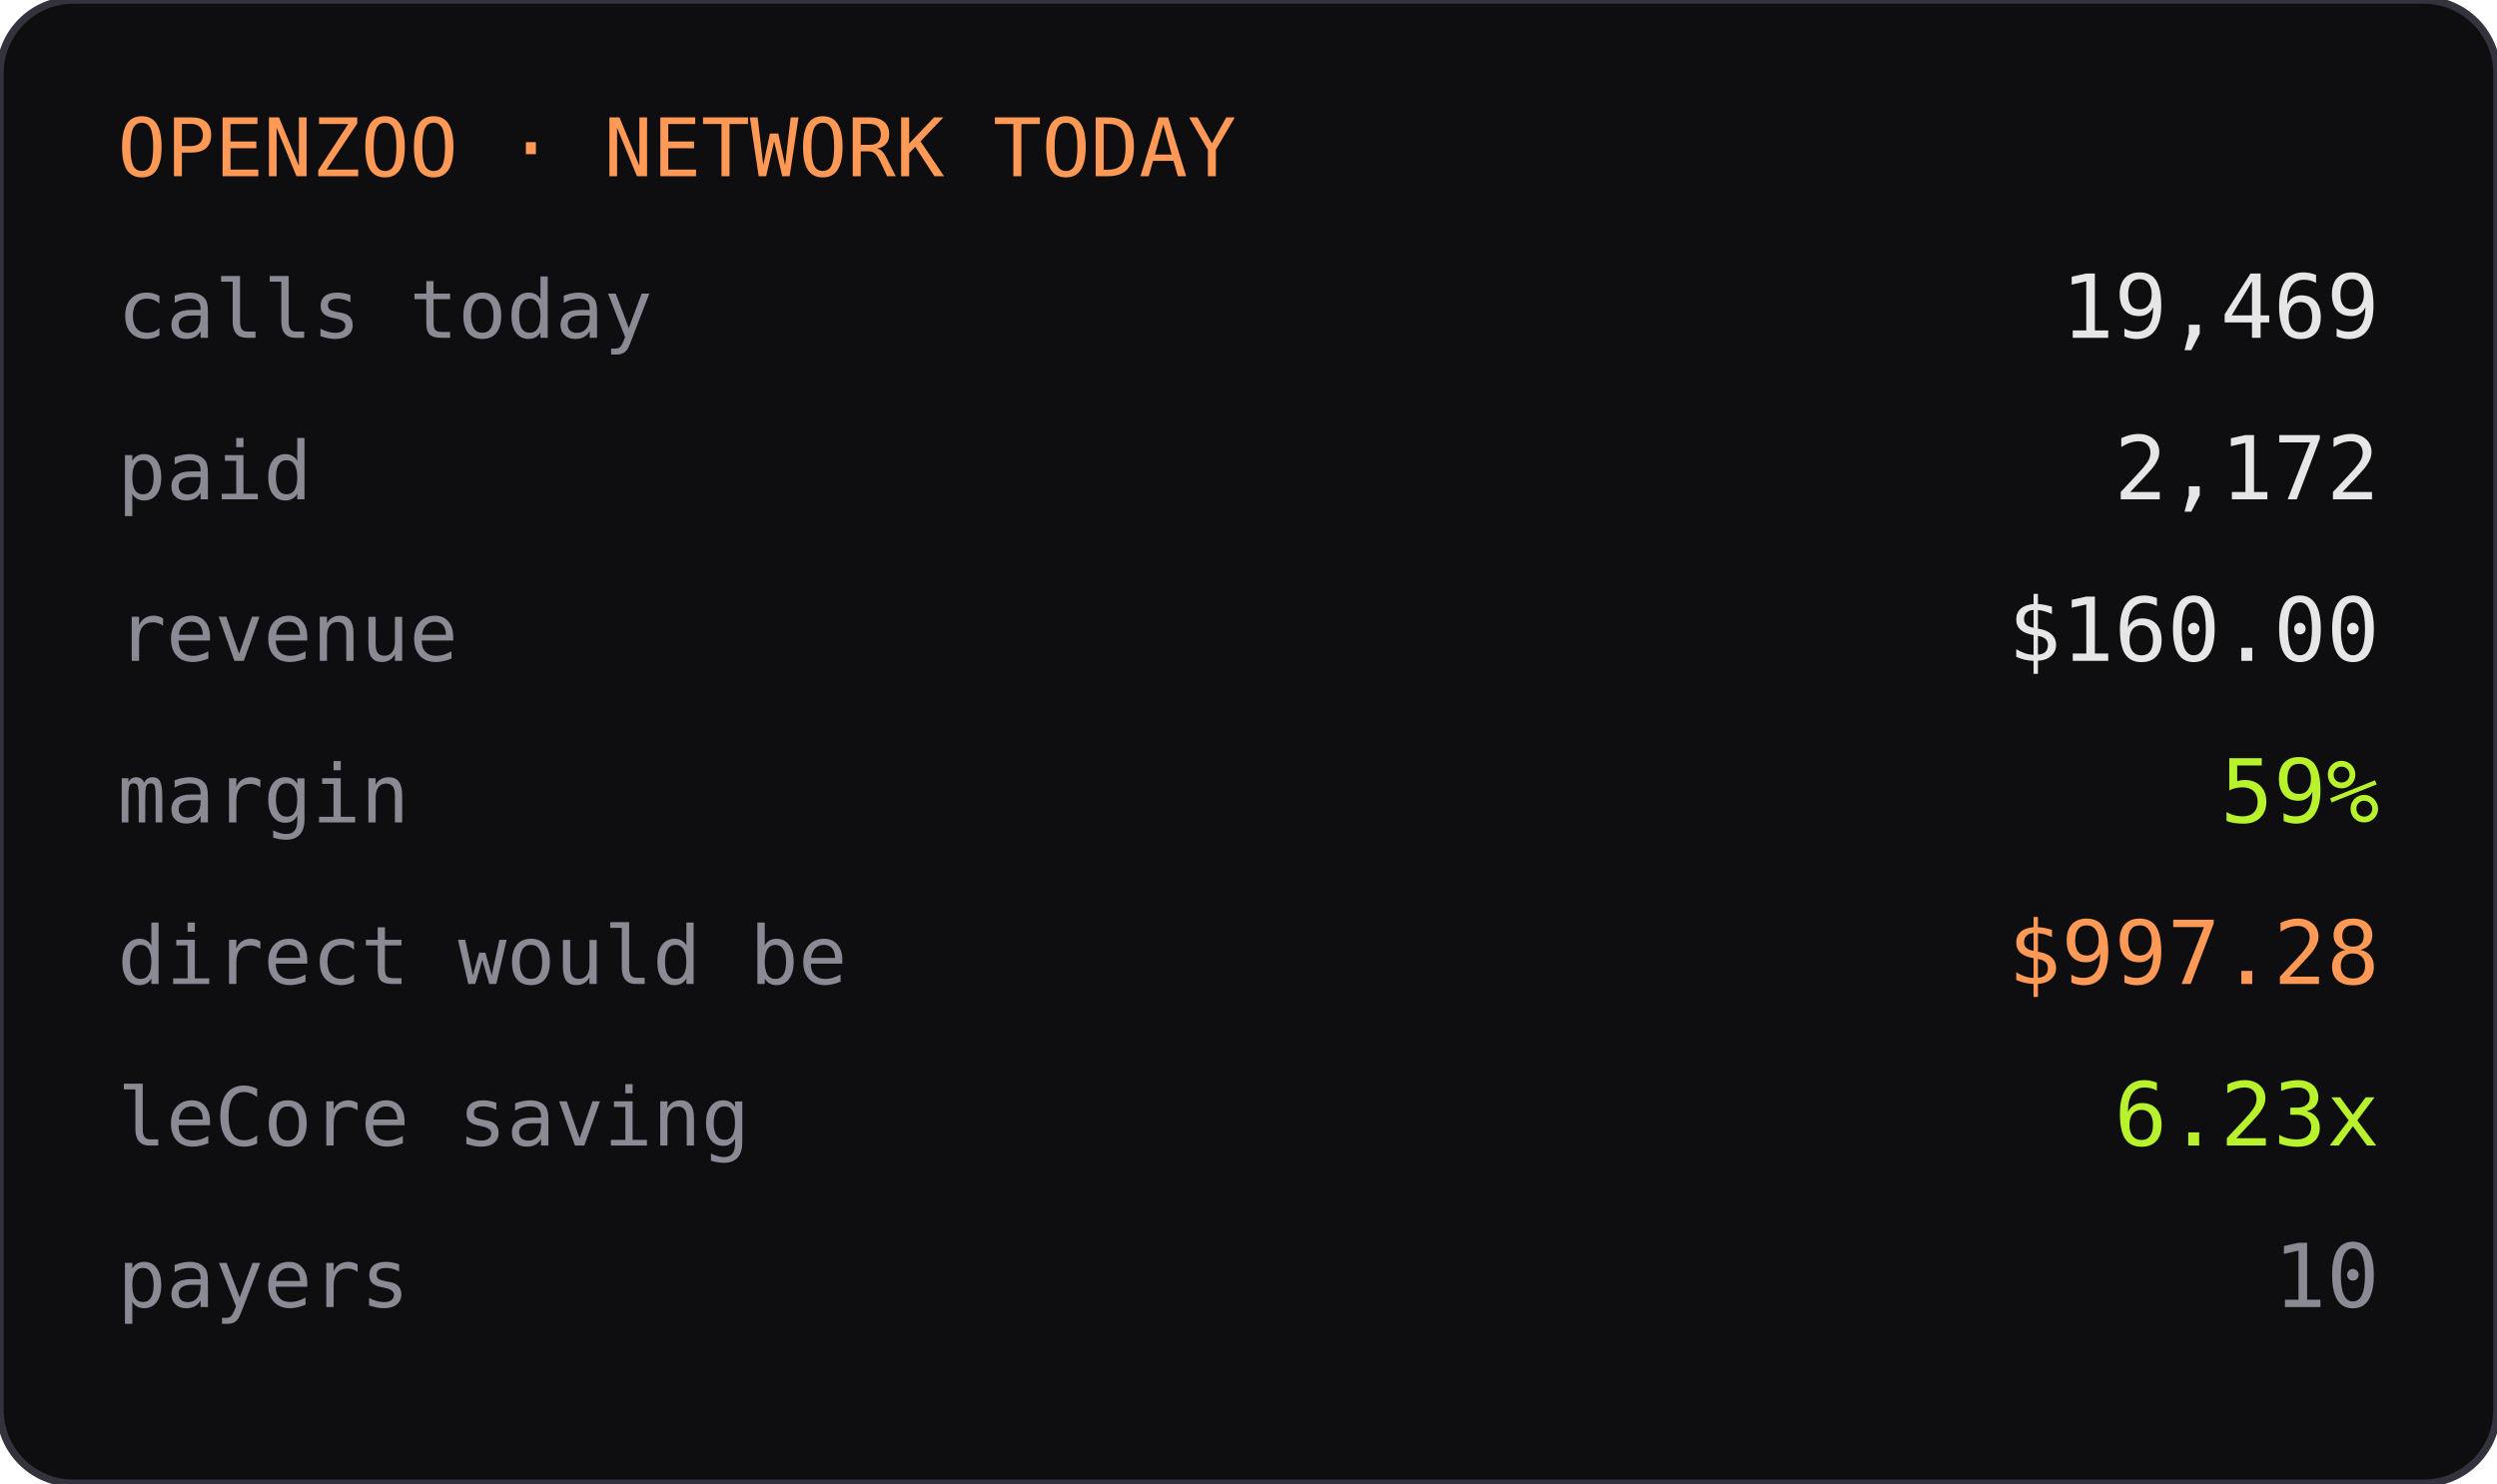
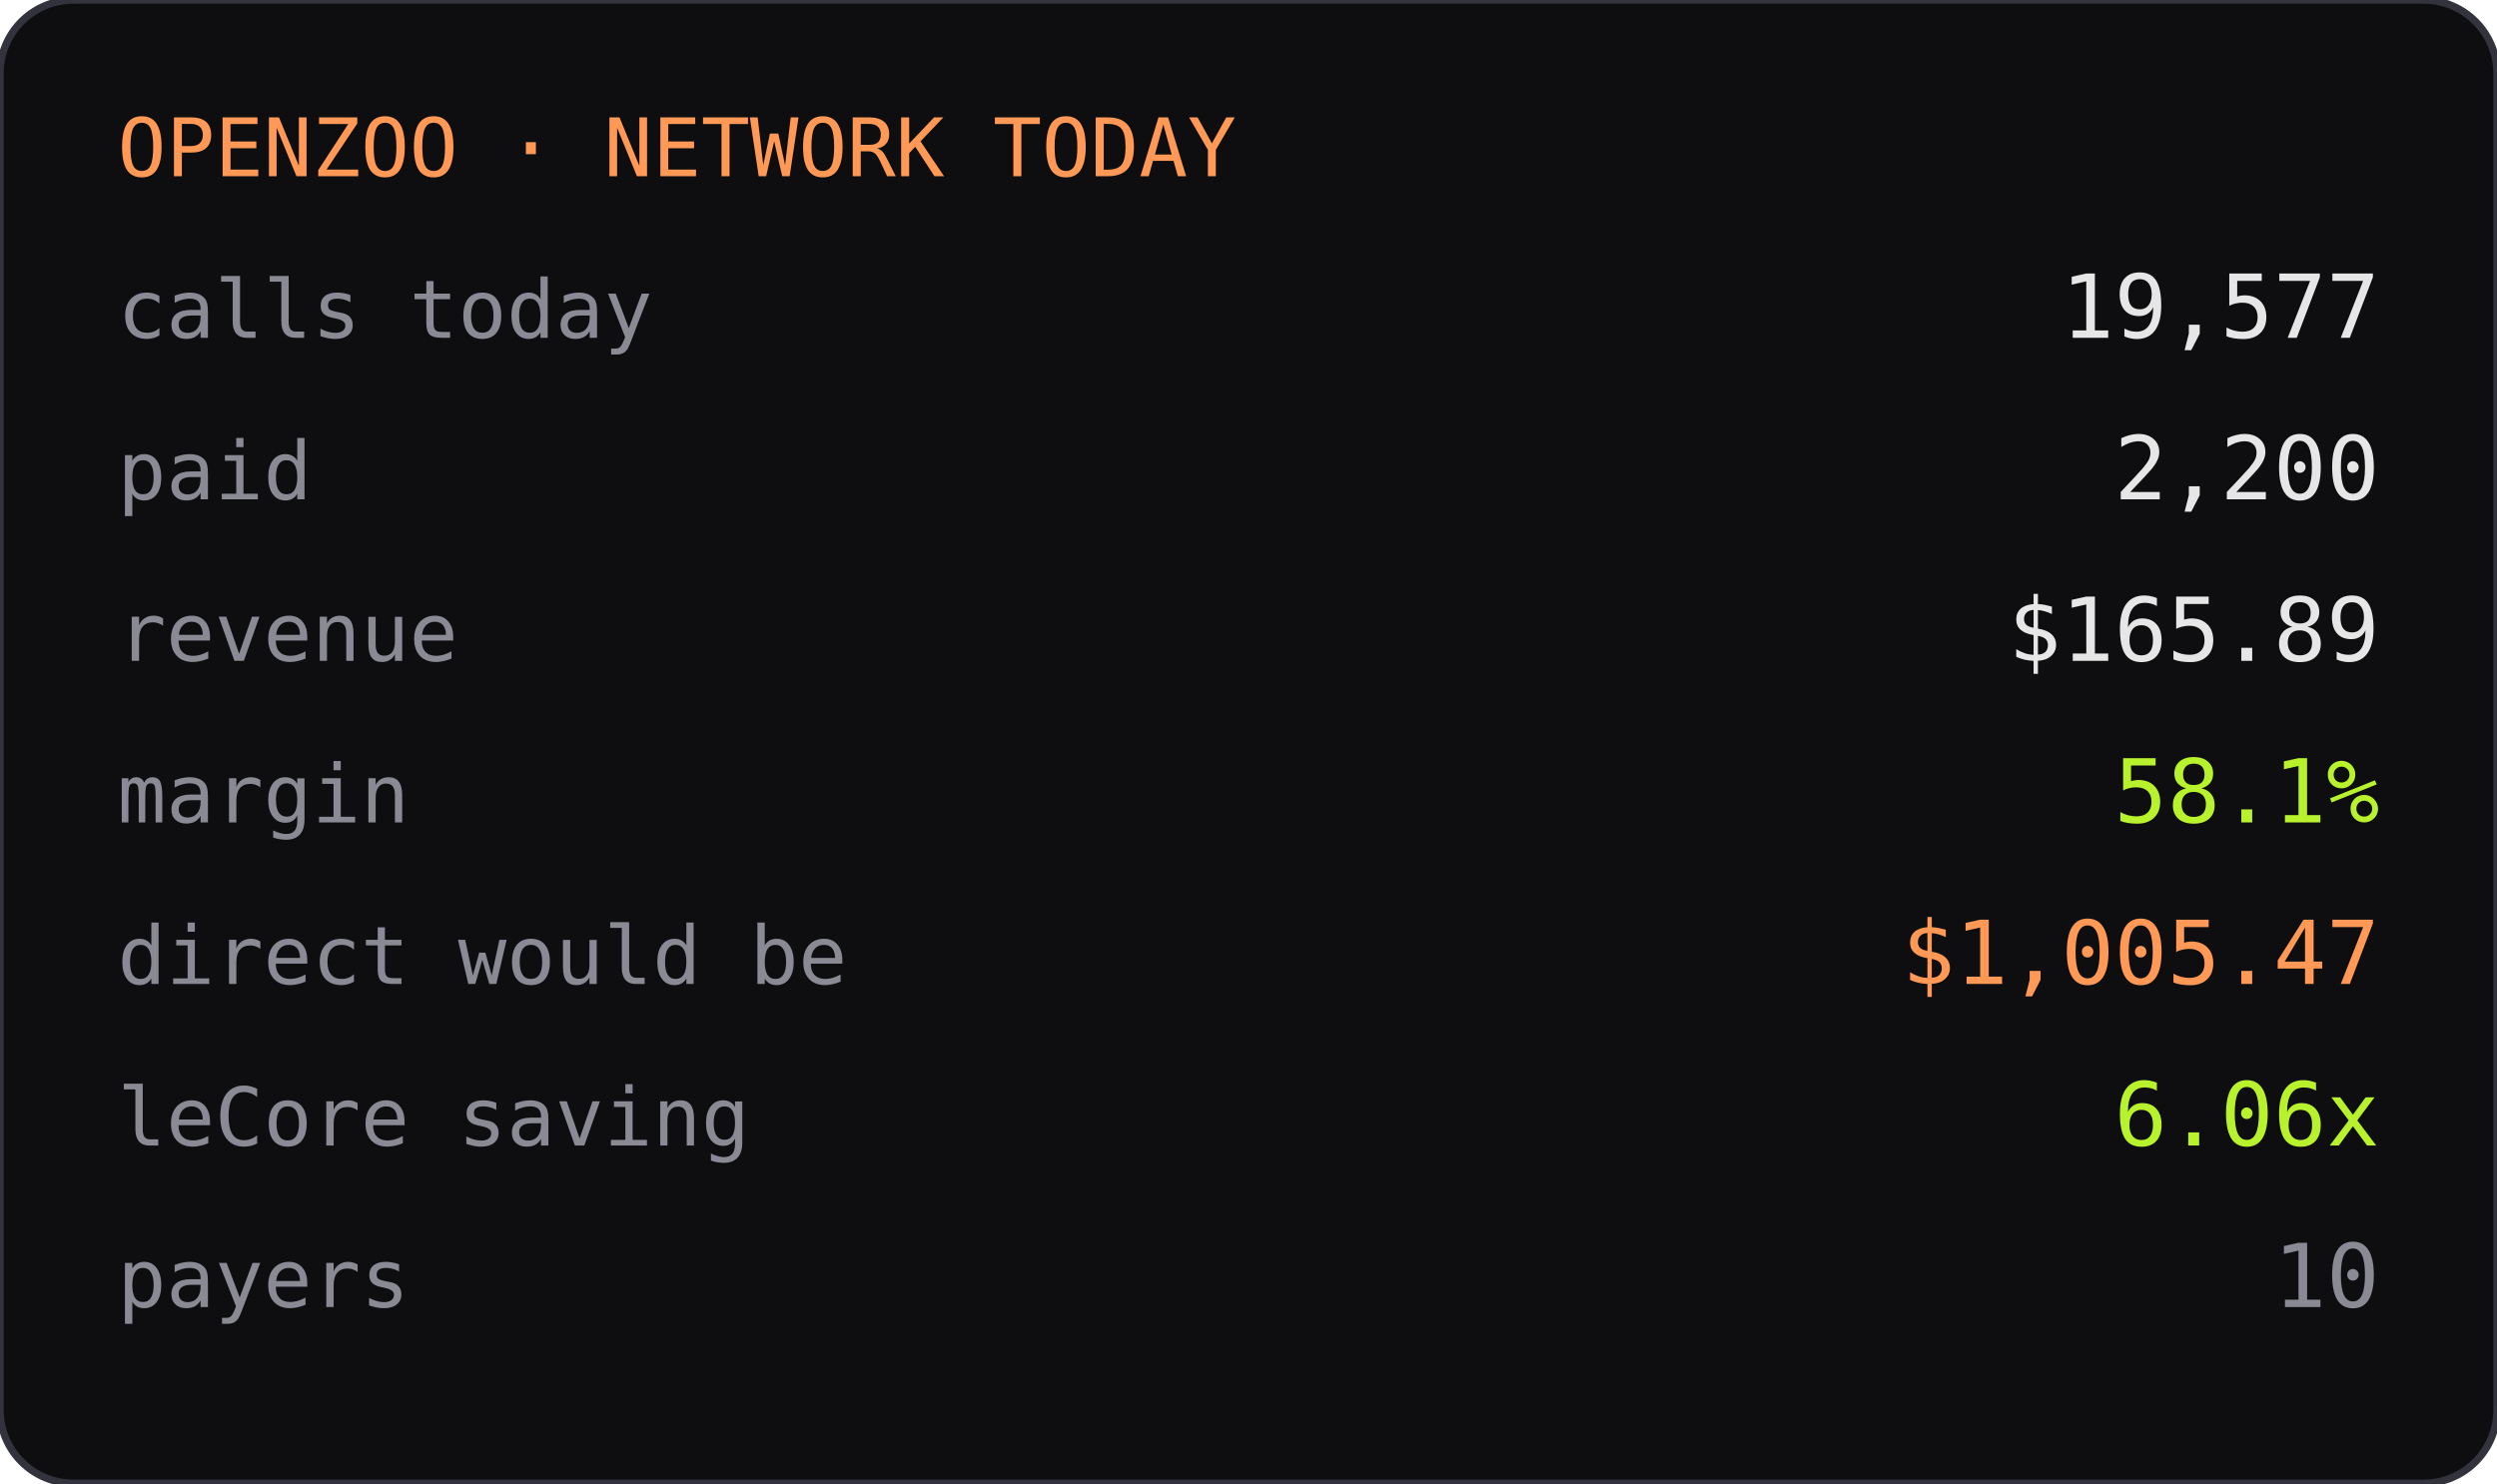
<svg xmlns="http://www.w3.org/2000/svg" width="340" height="202" role="img" aria-label="openzoo network aggregate">
  <rect width="340" height="202" rx="10" fill="#0e0e11" />
  <rect width="340" height="202" rx="10" fill="none" stroke="#33333d" />
  <text x="16" y="24" font-family="ui-monospace,Menlo,monospace" font-size="11" fill="#ff9955">OPENZOO · NETWORK TODAY</text>
  <text x="16" y="46" font-family="ui-monospace,Menlo,monospace" font-size="11" fill="#8a8a95">calls today</text>
-   <text x="324" y="46" text-anchor="end" font-family="ui-monospace,Menlo,monospace" font-size="12" fill="#e6e6e6">19,469</text>
+   <text x="324" y="46" text-anchor="end" font-family="ui-monospace,Menlo,monospace" font-size="12" fill="#e6e6e6">19,577</text>
  <text x="16" y="68" font-family="ui-monospace,Menlo,monospace" font-size="11" fill="#8a8a95">paid</text>
-   <text x="324" y="68" text-anchor="end" font-family="ui-monospace,Menlo,monospace" font-size="12" fill="#e6e6e6">2,172</text>
+   <text x="324" y="68" text-anchor="end" font-family="ui-monospace,Menlo,monospace" font-size="12" fill="#e6e6e6">2,200</text>
  <text x="16" y="90" font-family="ui-monospace,Menlo,monospace" font-size="11" fill="#8a8a95">revenue</text>
-   <text x="324" y="90" text-anchor="end" font-family="ui-monospace,Menlo,monospace" font-size="12" fill="#e6e6e6">$160.00</text>
+   <text x="324" y="90" text-anchor="end" font-family="ui-monospace,Menlo,monospace" font-size="12" fill="#e6e6e6">$165.89</text>
  <text x="16" y="112" font-family="ui-monospace,Menlo,monospace" font-size="11" fill="#8a8a95">margin</text>
-   <text x="324" y="112" text-anchor="end" font-family="ui-monospace,Menlo,monospace" font-size="12" fill="#b8f22d">59%</text>
+   <text x="324" y="112" text-anchor="end" font-family="ui-monospace,Menlo,monospace" font-size="12" fill="#b8f22d">58.1%</text>
  <text x="16" y="134" font-family="ui-monospace,Menlo,monospace" font-size="11" fill="#8a8a95">direct would be</text>
-   <text x="324" y="134" text-anchor="end" font-family="ui-monospace,Menlo,monospace" font-size="12" fill="#ff9955">$997.28</text>
+   <text x="324" y="134" text-anchor="end" font-family="ui-monospace,Menlo,monospace" font-size="12" fill="#ff9955">$1,005.47</text>
  <text x="16" y="156" font-family="ui-monospace,Menlo,monospace" font-size="11" fill="#8a8a95">leCore saving</text>
-   <text x="324" y="156" text-anchor="end" font-family="ui-monospace,Menlo,monospace" font-size="12" fill="#b8f22d">6.23x</text>
+   <text x="324" y="156" text-anchor="end" font-family="ui-monospace,Menlo,monospace" font-size="12" fill="#b8f22d">6.06x</text>
  <text x="16" y="178" font-family="ui-monospace,Menlo,monospace" font-size="11" fill="#8a8a95">payers</text>
  <text x="324" y="178" text-anchor="end" font-family="ui-monospace,Menlo,monospace" font-size="12" fill="#8a8a95">10</text>
</svg>
